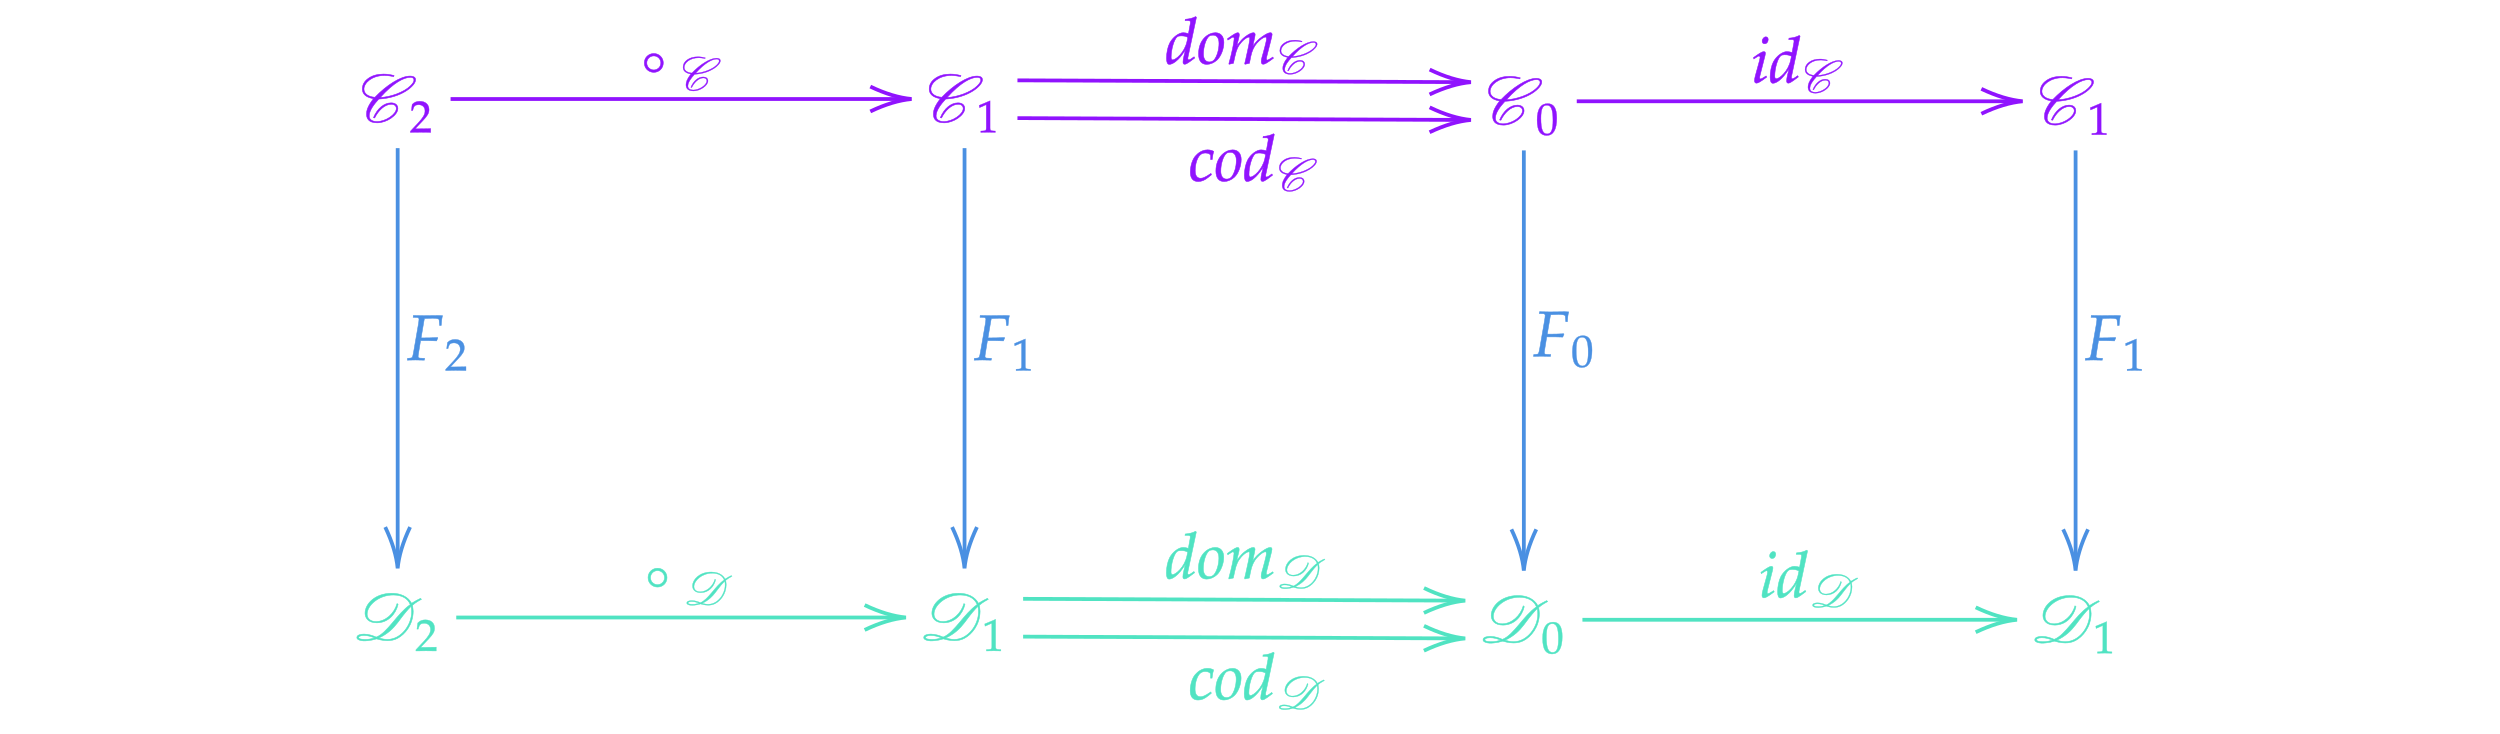
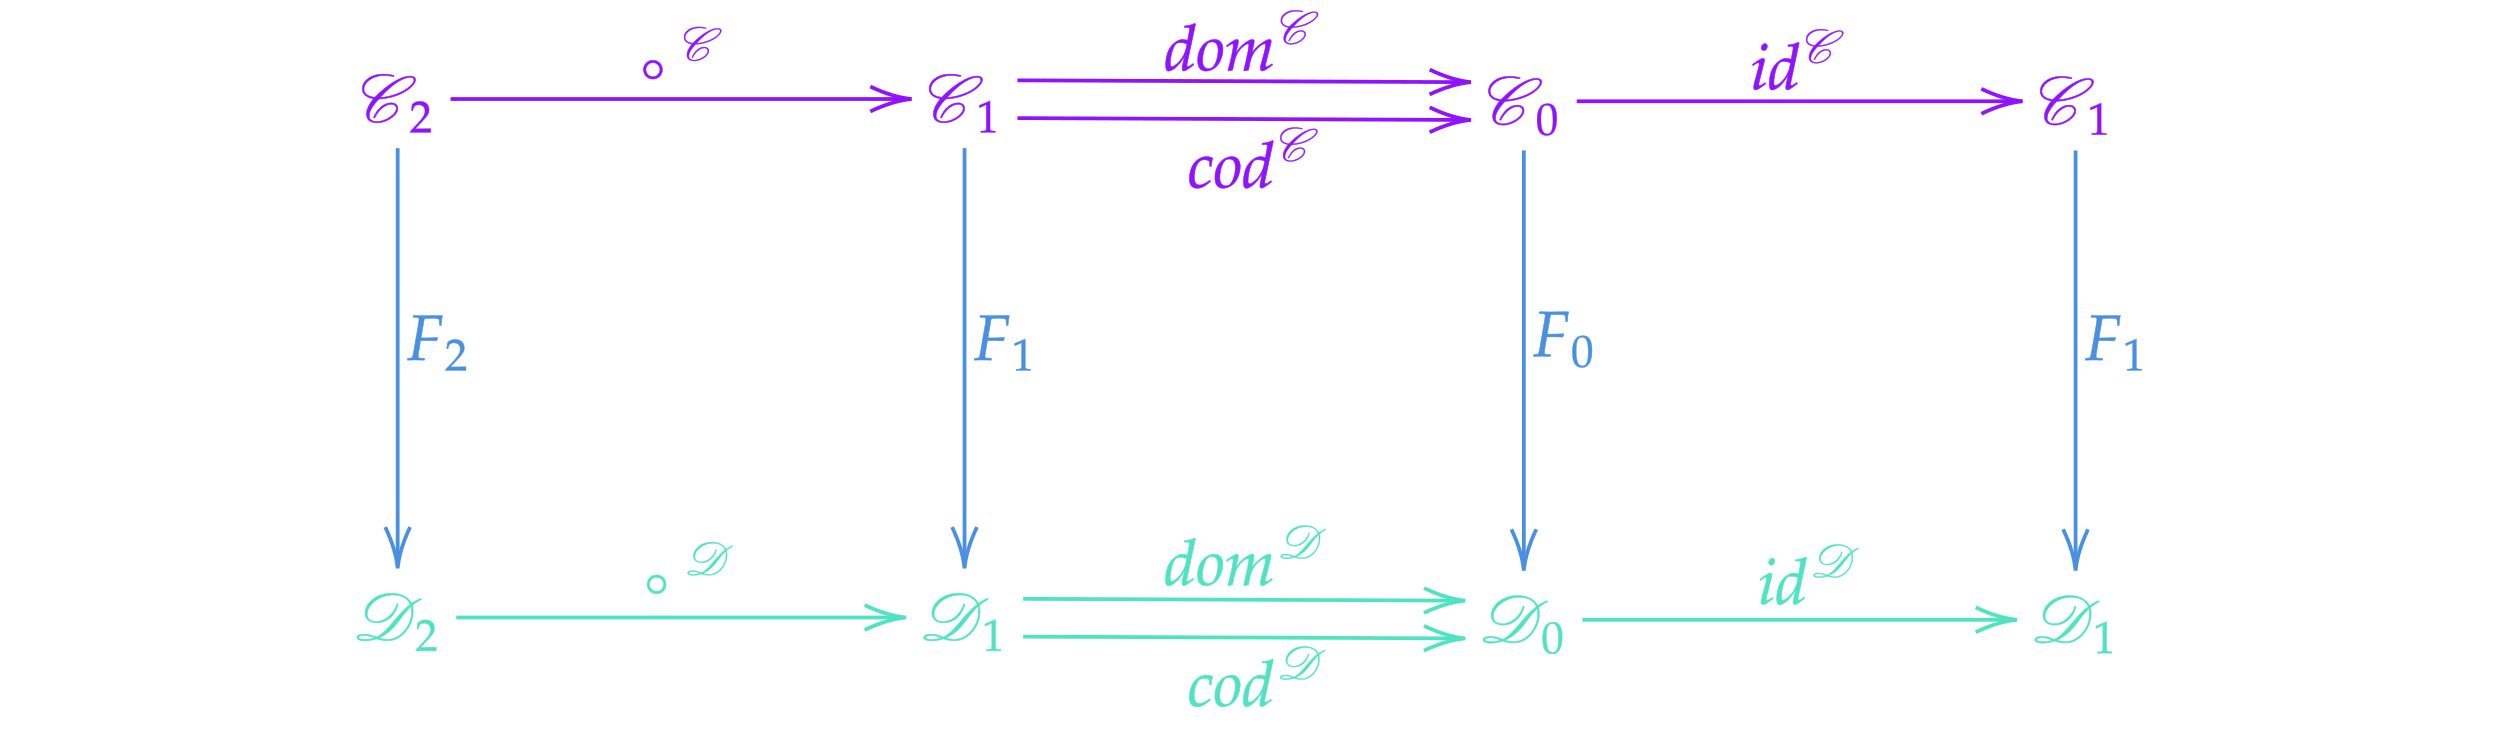
<svg xmlns="http://www.w3.org/2000/svg" x="0" y="0" width="661.533" height="194" style="         width:661.533px;         height:194px;         background: transparent;         fill: none; ">
  <svg class="role-diagram-draw-area">
    <g class="shapes-region" style="stroke: black; fill: none;">
      <g />
    </g>
    <g>
      <g class="connection-group">
        <g class="arrow-line">
          <path class="connection real" stroke-dasharray="" d="  M119.23,26.2 L239.23,26.2" style="stroke: rgb(144, 19, 254); stroke-opacity: 1; stroke-width: 1px; fill: none; fill-opacity: 1;" />
          <g stroke="rgb(144,19,254)" stroke-opacity="1" transform="matrix(-1,1.2246467991473532e-16,-1.2246467991473532e-16,-1,241.225,26.2)" style="stroke: rgb(144, 19, 254); stroke-width: 1px;">
            <path d=" M10.93,-3.29 Q4.96,-0.45 0,0 Q4.96,0.45 10.93,3.29" />
          </g>
        </g>
      </g>
      <g class="connection-group">
        <g class="arrow-line">
          <path class="connection real" stroke-dasharray="" d="  M269.23,21.26 L387.23,21.74" style="stroke: rgb(144, 19, 254); stroke-opacity: 1; stroke-width: 1px; fill: none; fill-opacity: 1;" />
          <g stroke="rgb(144,19,254)" stroke-opacity="1" transform="matrix(-0.9999919,-0.004014246,0.004014246,-0.9999919,389.225,21.7432)" style="stroke: rgb(144, 19, 254); stroke-width: 1px;">
            <path d=" M10.93,-3.29 Q4.96,-0.45 0,0 Q4.96,0.45 10.93,3.29" />
          </g>
        </g>
      </g>
      <g class="connection-group">
        <g class="arrow-line">
          <path class="connection real" stroke-dasharray="" d="  M269.23,31.26 L387.23,31.74" style="stroke: rgb(144, 19, 254); stroke-opacity: 1; stroke-width: 1px; fill: none; fill-opacity: 1;" />
          <g stroke="rgb(144,19,254)" stroke-opacity="1" transform="matrix(-0.9999919,-0.004014246,0.004014246,-0.9999919,389.225,31.74329)" style="stroke: rgb(144, 19, 254); stroke-width: 1px;">
            <path d=" M10.93,-3.29 Q4.96,-0.45 0,0 Q4.96,0.45 10.93,3.29" />
          </g>
        </g>
      </g>
      <g class="connection-group">
        <g class="arrow-line">
          <path class="connection real" stroke-dasharray="" d="  M417.23,26.8 L533.23,26.8" style="stroke: rgb(144, 19, 254); stroke-opacity: 1; stroke-width: 1px; fill: none; fill-opacity: 1;" />
          <g stroke="rgb(144,19,254)" stroke-opacity="1" transform="matrix(-1,1.2246467991473532e-16,-1.2246467991473532e-16,-1,535.225,26.8)" style="stroke: rgb(144, 19, 254); stroke-width: 1px;">
            <path d=" M10.93,-3.29 Q4.96,-0.45 0,0 Q4.96,0.45 10.93,3.29" />
          </g>
        </g>
      </g>
      <g class="connection-group">
        <g class="arrow-line">
          <path class="connection real" stroke-dasharray="" d="  M120.73,163.4 L237.73,163.4" style="stroke: rgb(80, 227, 194); stroke-opacity: 1; stroke-width: 1px; fill: none; fill-opacity: 1;" />
          <g stroke="rgb(80,227,194)" stroke-opacity="1" transform="matrix(-1,1.2246467991473532e-16,-1.2246467991473532e-16,-1,239.725,163.4)" style="stroke: rgb(80, 227, 194); stroke-width: 1px;">
            <path d=" M10.93,-3.29 Q4.96,-0.45 0,0 Q4.96,0.45 10.93,3.29" />
          </g>
        </g>
      </g>
      <g class="connection-group">
        <g class="arrow-line">
          <path class="connection real" stroke-dasharray="" d="  M270.73,158.46 L385.73,158.93" style="stroke: rgb(80, 227, 194); stroke-opacity: 1; stroke-width: 1px; fill: none; fill-opacity: 1;" />
          <g stroke="rgb(80,227,194)" stroke-opacity="1" transform="matrix(-0.9999919,-0.004014246,0.004014246,-0.9999919,387.725,158.9371)" style="stroke: rgb(80, 227, 194); stroke-width: 1px;">
            <path d=" M10.93,-3.29 Q4.96,-0.45 0,0 Q4.96,0.45 10.93,3.29" />
          </g>
        </g>
      </g>
      <g class="connection-group">
        <g class="arrow-line">
          <path class="connection real" stroke-dasharray="" d="  M270.73,168.46 L385.73,168.93" style="stroke: rgb(80, 227, 194); stroke-opacity: 1; stroke-width: 1px; fill: none; fill-opacity: 1;" />
          <g stroke="rgb(80,227,194)" stroke-opacity="1" transform="matrix(-0.9999919,-0.004014246,0.004014246,-0.9999919,387.725,168.9372)" style="stroke: rgb(80, 227, 194); stroke-width: 1px;">
            <path d=" M10.93,-3.29 Q4.96,-0.45 0,0 Q4.96,0.45 10.93,3.29" />
          </g>
        </g>
      </g>
      <g class="connection-group">
        <g class="arrow-line">
          <path class="connection real" stroke-dasharray="" d="  M418.73,164 L531.73,164" style="stroke: rgb(80, 227, 194); stroke-opacity: 1; stroke-width: 1px; fill: none; fill-opacity: 1;" />
          <g stroke="rgb(80,227,194)" stroke-opacity="1" transform="matrix(-1,1.2246467991473532e-16,-1.2246467991473532e-16,-1,533.725,164)" style="stroke: rgb(80, 227, 194); stroke-width: 1px;">
            <path d=" M10.93,-3.29 Q4.96,-0.45 0,0 Q4.96,0.45 10.93,3.29" />
          </g>
        </g>
      </g>
      <g class="connection-group">
        <g class="arrow-line">
          <path class="connection real" stroke-dasharray="" d="  M105.23,39.2 L105.23,148.4" style="stroke: rgb(74, 144, 226); stroke-opacity: 1; stroke-width: 1px; fill: none; fill-opacity: 1;" />
          <g stroke="rgb(74,144,226)" stroke-opacity="1" transform="matrix(-1.8369701987210297e-16,-1,1,-1.8369701987210297e-16,105.225,150.4)" style="stroke: rgb(74, 144, 226); stroke-width: 1px;">
            <path d=" M10.93,-3.29 Q4.96,-0.45 0,0 Q4.96,0.45 10.93,3.29" />
          </g>
        </g>
      </g>
      <g class="connection-group">
        <g class="arrow-line">
          <path class="connection real" stroke-dasharray="" d="  M255.23,39.2 L255.23,148.4" style="stroke: rgb(74, 144, 226); stroke-opacity: 1; stroke-width: 1px; fill: none; fill-opacity: 1;" />
          <g stroke="rgb(74,144,226)" stroke-opacity="1" transform="matrix(-1.8369701987210297e-16,-1,1,-1.8369701987210297e-16,255.225,150.4)" style="stroke: rgb(74, 144, 226); stroke-width: 1px;">
            <path d=" M10.93,-3.29 Q4.96,-0.45 0,0 Q4.96,0.45 10.93,3.29" />
          </g>
        </g>
      </g>
      <g class="connection-group">
        <g class="arrow-line">
          <path class="connection real" stroke-dasharray="" d="  M403.23,39.8 L403.23,149" style="stroke: rgb(74, 144, 226); stroke-opacity: 1; stroke-width: 1px; fill: none; fill-opacity: 1;" />
          <g stroke="rgb(74,144,226)" stroke-opacity="1" transform="matrix(-1.8369701987210297e-16,-1,1,-1.8369701987210297e-16,403.225,151)" style="stroke: rgb(74, 144, 226); stroke-width: 1px;">
            <path d=" M10.93,-3.29 Q4.96,-0.45 0,0 Q4.96,0.45 10.93,3.29" />
          </g>
        </g>
      </g>
      <g class="connection-group">
        <g class="arrow-line">
          <path class="connection real" stroke-dasharray="" d="  M549.23,39.8 L549.23,149" style="stroke: rgb(74, 144, 226); stroke-opacity: 1; stroke-width: 1px; fill: none; fill-opacity: 1;" />
          <g stroke="rgb(74,144,226)" stroke-opacity="1" transform="matrix(-1.8369701987210297e-16,-1,1,-1.8369701987210297e-16,549.225,151)" style="stroke: rgb(74, 144, 226); stroke-width: 1px;">
            <path d=" M10.93,-3.29 Q4.96,-0.45 0,0 Q4.96,0.45 10.93,3.29" />
          </g>
        </g>
      </g>
    </g>
    <g />
    <g />
  </svg>
  <svg width="660" height="192.467" style="width:660px;height:192.467px;font-family:Asana-Math, Asana;background:transparent;">
    <g>
      <g>
        <g>
          <g transform="matrix(1,0,0,1,95.11664,32.25)">
            <path transform="matrix(0.017,0,0,-0.017,0,0)" d="M791 693C823 693 848 684 848 648C848 625 828 594 789 557C693 462 476 384 323 380L323 379C534 615 696 693 791 693ZM218 361C124 239 110 171 110 122C110 66 130 -15 277 -15C425 -15 598 105 598 208C598 266 554 296 493 296C384 296 278 209 218 66L237 61C290 171 391 274 495 274C557 274 574 235 574 210C574 116 406 5 272 5C204 5 152 33 152 93C152 179 230 278 301 355C659 374 874 564 874 656C874 701 828 713 789 713C639 713 418 567 241 383C144 390 70 434 70 510C70 607 194 722 390 722C446 722 505 710 533 705L539 721C495 733 435 744 377 744C279 744 200 722 138 677C76 633 45 578 45 513C45 482 50 388 218 361Z" stroke="rgb(144,19,254)" stroke-opacity="1" stroke-width="8" fill="rgb(144,19,254)" fill-opacity="1" />
          </g>
        </g>
        <g>
          <g>
            <g>
              <g>
-                 <g transform="matrix(1,0,0,1,108.4,35.00004)">
+                 <g transform="matrix(1,0,0,1,108.4,35.0167)">
                  <path transform="matrix(0.0119,0,0,-0.0119,0,0)" d="M16 23L16 -3C203 -3 203 0 239 0C275 0 275 -3 468 -3L468 82C353 77 307 81 122 77L304 270C401 373 431 428 431 503C431 618 353 689 226 689C154 689 105 669 56 619L39 483L68 483L81 529C97 587 133 612 200 612C286 612 341 558 341 473C341 398 299 324 186 204Z" stroke="rgb(144,19,254)" stroke-opacity="1" stroke-width="8" fill="rgb(144,19,254)" fill-opacity="1" />
                </g>
              </g>
            </g>
          </g>
        </g>
      </g>
    </g>
    <g>
      <g>
        <g>
          <g transform="matrix(1,0,0,1,245.1166,32.25)">
            <path transform="matrix(0.017,0,0,-0.017,0,0)" d="M791 693C823 693 848 684 848 648C848 625 828 594 789 557C693 462 476 384 323 380L323 379C534 615 696 693 791 693ZM218 361C124 239 110 171 110 122C110 66 130 -15 277 -15C425 -15 598 105 598 208C598 266 554 296 493 296C384 296 278 209 218 66L237 61C290 171 391 274 495 274C557 274 574 235 574 210C574 116 406 5 272 5C204 5 152 33 152 93C152 179 230 278 301 355C659 374 874 564 874 656C874 701 828 713 789 713C639 713 418 567 241 383C144 390 70 434 70 510C70 607 194 722 390 722C446 722 505 710 533 705L539 721C495 733 435 744 377 744C279 744 200 722 138 677C76 633 45 578 45 513C45 482 50 388 218 361Z" stroke="rgb(144,19,254)" stroke-opacity="1" stroke-width="8" fill="rgb(144,19,254)" fill-opacity="1" />
          </g>
        </g>
        <g>
          <g>
            <g>
              <g>
-                 <g transform="matrix(1,0,0,1,258.4,35.00004)">
+                 <g transform="matrix(1,0,0,1,258.4,35.0167)">
                  <path transform="matrix(0.0119,0,0,-0.0119,0,0)" d="M418 -3L418 27L366 30C311 33 301 44 301 96L301 700L60 598L67 548L217 614L217 96C217 44 206 33 152 30L96 27L96 -3C250 0 250 0 261 0C292 0 402 -3 418 -3Z" stroke="rgb(144,19,254)" stroke-opacity="1" stroke-width="8" fill="rgb(144,19,254)" fill-opacity="1" />
                </g>
              </g>
            </g>
          </g>
        </g>
      </g>
    </g>
    <g>
      <g>
        <g>
-           <g transform="matrix(1,0,0,1,169.7,21.25)">
+           <g transform="matrix(1,0,0,1,169.4667,23.03336)">
            <path transform="matrix(0.017,0,0,-0.017,0,0)" d="M342 271C342 352 277 417 195 417C112 417 47 352 47 271C47 188 112 124 195 124C277 124 342 188 342 271ZM304 271C304 209 254 161 195 161C133 161 85 209 85 271C85 331 133 380 195 380C254 380 304 331 304 271Z" stroke="rgb(144,19,254)" stroke-opacity="1" stroke-width="8" fill="rgb(144,19,254)" fill-opacity="1" />
          </g>
        </g>
        <g>
          <g>
            <g>
              <g>
-                 <g transform="matrix(1,0,0,1,180.2167,23.88334)">
+                 <g transform="matrix(1,0,0,1,180.4667,15.96668)">
                  <path transform="matrix(0.0119,0,0,-0.0119,0,0)" d="M791 693C823 693 848 684 848 648C848 625 828 594 789 557C693 462 476 384 323 380L323 379C534 615 696 693 791 693ZM218 361C124 239 110 171 110 122C110 66 130 -15 277 -15C425 -15 598 105 598 208C598 266 554 296 493 296C384 296 278 209 218 66L237 61C290 171 391 274 495 274C557 274 574 235 574 210C574 116 406 5 272 5C204 5 152 33 152 93C152 179 230 278 301 355C659 374 874 564 874 656C874 701 828 713 789 713C639 713 418 567 241 383C144 390 70 434 70 510C70 607 194 722 390 722C446 722 505 710 533 705L539 721C495 733 435 744 377 744C279 744 200 722 138 677C76 633 45 578 45 513C45 482 50 388 218 361Z" stroke="rgb(144,19,254)" stroke-opacity="1" stroke-width="8" fill="rgb(144,19,254)" fill-opacity="1" />
                </g>
              </g>
            </g>
          </g>
        </g>
      </g>
    </g>
    <g>
      <g>
        <g>
          <g transform="matrix(1,0,0,1,393.1166,32.85004)">
            <path transform="matrix(0.017,0,0,-0.017,0,0)" d="M791 693C823 693 848 684 848 648C848 625 828 594 789 557C693 462 476 384 323 380L323 379C534 615 696 693 791 693ZM218 361C124 239 110 171 110 122C110 66 130 -15 277 -15C425 -15 598 105 598 208C598 266 554 296 493 296C384 296 278 209 218 66L237 61C290 171 391 274 495 274C557 274 574 235 574 210C574 116 406 5 272 5C204 5 152 33 152 93C152 179 230 278 301 355C659 374 874 564 874 656C874 701 828 713 789 713C639 713 418 567 241 383C144 390 70 434 70 510C70 607 194 722 390 722C446 722 505 710 533 705L539 721C495 733 435 744 377 744C279 744 200 722 138 677C76 633 45 578 45 513C45 482 50 388 218 361Z" stroke="rgb(144,19,254)" stroke-opacity="1" stroke-width="8" fill="rgb(144,19,254)" fill-opacity="1" />
          </g>
        </g>
        <g>
          <g>
            <g>
              <g>
                <g transform="matrix(1,0,0,1,406.4,35.61667)">
                  <path transform="matrix(0.0119,0,0,-0.0119,0,0)" d="M263 689C108 689 29 566 29 324C29 207 50 106 85 57C120 8 176 -20 238 -20C389 -20 465 110 465 366C465 585 400 689 263 689ZM245 654C342 654 381 556 381 316C381 103 343 15 251 15C154 15 113 116 113 360C113 571 150 654 245 654Z" stroke="rgb(144,19,254)" stroke-opacity="1" stroke-width="8" fill="rgb(144,19,254)" fill-opacity="1" />
                </g>
              </g>
            </g>
          </g>
        </g>
      </g>
    </g>
    <g>
      <g>
        <g>
-           <g transform="matrix(1,0,0,1,463.4,21.85004)">
+           <g transform="matrix(1,0,0,1,463.1667,23.63336)">
            <path transform="matrix(0.017,0,0,-0.017,0,0)" d="M34 388L41 368L73 389C110 412 113 414 120 414C130 414 138 404 138 391C138 384 134 361 130 347L64 107C56 76 51 49 51 30C51 6 62 -9 81 -9C107 -9 143 12 241 85L231 103L205 86C176 67 153 56 144 56C137 56 131 66 131 76C131 86 133 95 138 116L215 420C219 437 221 448 221 456C221 473 212 482 196 482C174 482 137 461 62 408ZM228 712C199 712 170 679 170 645C170 620 185 604 209 604C240 604 264 633 264 671C264 695 249 712 228 712ZM760 722L748 733C696 707 660 698 588 691L584 670L632 670C656 670 666 663 666 646C666 638 665 629 664 622L636 468C606 477 579 482 554 482C485 482 391 410 345 323C314 265 294 170 294 86C294 21 309 -11 338 -11C365 -11 402 6 436 33C490 77 523 116 590 217L567 126C556 82 551 50 551 24C551 3 560 -9 577 -9C594 -9 618 3 652 28L733 88L723 107L679 76C665 66 649 59 640 59C632 59 626 68 626 82C626 90 627 99 634 128ZM391 59C375 59 366 73 366 98C366 224 412 380 461 418C474 428 493 433 520 433C564 433 593 427 626 410L614 351C577 171 436 59 391 59Z" stroke="rgb(144,19,254)" stroke-opacity="1" stroke-width="8" fill="rgb(144,19,254)" fill-opacity="1" />
          </g>
        </g>
        <g>
          <g>
            <g>
              <g>
-                 <g transform="matrix(1,0,0,1,477.1166,24.48337)">
+                 <g transform="matrix(1,0,0,1,477.3666,16.56669)">
                  <path transform="matrix(0.0119,0,0,-0.0119,0,0)" d="M791 693C823 693 848 684 848 648C848 625 828 594 789 557C693 462 476 384 323 380L323 379C534 615 696 693 791 693ZM218 361C124 239 110 171 110 122C110 66 130 -15 277 -15C425 -15 598 105 598 208C598 266 554 296 493 296C384 296 278 209 218 66L237 61C290 171 391 274 495 274C557 274 574 235 574 210C574 116 406 5 272 5C204 5 152 33 152 93C152 179 230 278 301 355C659 374 874 564 874 656C874 701 828 713 789 713C639 713 418 567 241 383C144 390 70 434 70 510C70 607 194 722 390 722C446 722 505 710 533 705L539 721C495 733 435 744 377 744C279 744 200 722 138 677C76 633 45 578 45 513C45 482 50 388 218 361Z" stroke="rgb(144,19,254)" stroke-opacity="1" stroke-width="8" fill="rgb(144,19,254)" fill-opacity="1" />
                </g>
              </g>
            </g>
          </g>
        </g>
      </g>
    </g>
    <g>
      <g>
        <g>
          <g transform="matrix(1,0,0,1,539.1166,32.85004)">
            <path transform="matrix(0.017,0,0,-0.017,0,0)" d="M791 693C823 693 848 684 848 648C848 625 828 594 789 557C693 462 476 384 323 380L323 379C534 615 696 693 791 693ZM218 361C124 239 110 171 110 122C110 66 130 -15 277 -15C425 -15 598 105 598 208C598 266 554 296 493 296C384 296 278 209 218 66L237 61C290 171 391 274 495 274C557 274 574 235 574 210C574 116 406 5 272 5C204 5 152 33 152 93C152 179 230 278 301 355C659 374 874 564 874 656C874 701 828 713 789 713C639 713 418 567 241 383C144 390 70 434 70 510C70 607 194 722 390 722C446 722 505 710 533 705L539 721C495 733 435 744 377 744C279 744 200 722 138 677C76 633 45 578 45 513C45 482 50 388 218 361Z" stroke="rgb(144,19,254)" stroke-opacity="1" stroke-width="8" fill="rgb(144,19,254)" fill-opacity="1" />
          </g>
        </g>
        <g>
          <g>
            <g>
              <g>
                <g transform="matrix(1,0,0,1,552.4,35.61667)">
                  <path transform="matrix(0.0119,0,0,-0.0119,0,0)" d="M418 -3L418 27L366 30C311 33 301 44 301 96L301 700L60 598L67 548L217 614L217 96C217 44 206 33 152 30L96 27L96 -3C250 0 250 0 261 0C292 0 402 -3 418 -3Z" stroke="rgb(144,19,254)" stroke-opacity="1" stroke-width="8" fill="rgb(144,19,254)" fill-opacity="1" />
                </g>
              </g>
            </g>
          </g>
        </g>
      </g>
    </g>
    <g>
      <g>
        <g>
-           <g transform="matrix(1,0,0,1,308.3834,16.85004)">
+           <g transform="matrix(1,0,0,1,308.15,18.63336)">
            <path transform="matrix(0.017,0,0,-0.017,0,0)" d="M483 722L471 733C419 707 383 698 311 691L307 670L355 670C379 670 389 663 389 646C389 638 388 629 387 622L359 468C329 477 302 482 277 482C208 482 114 410 68 323C37 265 17 170 17 86C17 21 32 -11 61 -11C88 -11 125 6 159 33C213 77 246 116 313 217L290 126C279 82 274 50 274 24C274 3 283 -9 300 -9C317 -9 341 3 375 28L456 88L446 107L402 76C388 66 372 59 363 59C355 59 349 68 349 82C349 90 350 99 357 128ZM114 59C98 59 89 73 89 98C89 224 135 380 184 418C197 428 216 433 243 433C287 433 316 427 349 410L337 351C300 171 159 59 114 59ZM516 152C516 46 561 -11 644 -11C699 -11 759 15 804 57C866 116 910 230 910 331C910 425 860 482 777 482C673 482 516 382 516 152ZM740 444C801 444 834 399 834 315C834 219 803 113 759 60C741 39 715 27 684 27C626 27 592 72 592 151C592 264 631 387 680 427C693 438 716 444 740 444ZM1672 103L1646 86C1617 67 1595 56 1585 56C1578 56 1572 65 1572 76C1572 86 1574 95 1579 116L1654 413C1658 430 1661 446 1661 454C1661 471 1651 482 1635 482C1606 482 1568 464 1507 421C1444 376 1409 341 1360 272L1390 409C1394 429 1397 444 1397 451C1397 470 1387 482 1371 482C1341 482 1295 460 1240 418C1196 384 1176 363 1111 275L1144 408C1148 424 1150 439 1150 451C1150 470 1141 482 1127 482C1106 482 1068 461 994 408L966 388L973 368C1010 391 1045 414 1052 414C1063 414 1070 404 1070 389C1070 338 1029 145 988 2L991 -9L1059 6L1081 108C1105 219 1132 278 1187 338C1229 384 1274 414 1302 414C1309 414 1313 406 1313 393C1313 358 1291 244 1250 69L1234 2L1239 -9L1308 6L1329 113C1345 194 1379 269 1423 318C1478 379 1528 414 1560 414C1568 414 1573 405 1573 389C1573 365 1570 351 1548 264C1508 105 1492 84 1492 31C1492 6 1503 -9 1522 -9C1548 -9 1584 12 1682 85Z" stroke="rgb(144,19,254)" stroke-opacity="1" stroke-width="8" fill="rgb(144,19,254)" fill-opacity="1" />
          </g>
        </g>
        <g>
          <g>
            <g>
              <g>
-                 <g transform="matrix(1,0,0,1,338.1334,19.48337)">
+                 <g transform="matrix(1,0,0,1,338.3834,11.56669)">
                  <path transform="matrix(0.0119,0,0,-0.0119,0,0)" d="M791 693C823 693 848 684 848 648C848 625 828 594 789 557C693 462 476 384 323 380L323 379C534 615 696 693 791 693ZM218 361C124 239 110 171 110 122C110 66 130 -15 277 -15C425 -15 598 105 598 208C598 266 554 296 493 296C384 296 278 209 218 66L237 61C290 171 391 274 495 274C557 274 574 235 574 210C574 116 406 5 272 5C204 5 152 33 152 93C152 179 230 278 301 355C659 374 874 564 874 656C874 701 828 713 789 713C639 713 418 567 241 383C144 390 70 434 70 510C70 607 194 722 390 722C446 722 505 710 533 705L539 721C495 733 435 744 377 744C279 744 200 722 138 677C76 633 45 578 45 513C45 482 50 388 218 361Z" stroke="rgb(144,19,254)" stroke-opacity="1" stroke-width="8" fill="rgb(144,19,254)" fill-opacity="1" />
                </g>
              </g>
            </g>
          </g>
        </g>
      </g>
    </g>
    <g>
      <g>
        <g>
-           <g transform="matrix(1,0,0,1,314.55,47.85004)">
+           <g transform="matrix(1,0,0,1,314.3,49.63336)">
            <path transform="matrix(0.017,0,0,-0.017,0,0)" d="M342 330L365 330C373 395 380 432 389 458C365 473 330 482 293 482C248 483 175 463 118 400C64 352 25 241 25 136C25 40 67 -11 147 -11C201 -11 249 9 304 54L354 95L346 115L331 105C259 57 221 40 186 40C130 40 101 80 101 159C101 267 136 371 185 409C206 425 230 433 261 433C306 433 342 414 342 390ZM423 152C423 46 468 -11 551 -11C606 -11 666 15 711 57C773 116 817 230 817 331C817 425 767 482 684 482C580 482 423 382 423 152ZM647 444C708 444 741 399 741 315C741 219 710 113 666 60C648 39 622 27 591 27C533 27 499 72 499 151C499 264 538 387 587 427C600 438 623 444 647 444ZM1332 722L1320 733C1268 707 1232 698 1160 691L1156 670L1204 670C1228 670 1238 663 1238 646C1238 638 1237 629 1236 622L1208 468C1178 477 1151 482 1126 482C1057 482 963 410 917 323C886 265 866 170 866 86C866 21 881 -11 910 -11C937 -11 974 6 1008 33C1062 77 1095 116 1162 217L1139 126C1128 82 1123 50 1123 24C1123 3 1132 -9 1149 -9C1166 -9 1190 3 1224 28L1305 88L1295 107L1251 76C1237 66 1221 59 1212 59C1204 59 1198 68 1198 82C1198 90 1199 99 1206 128ZM963 59C947 59 938 73 938 98C938 224 984 380 1033 418C1046 428 1065 433 1092 433C1136 433 1165 427 1198 410L1186 351C1149 171 1008 59 963 59Z" stroke="rgb(144,19,254)" stroke-opacity="1" stroke-width="8" fill="rgb(144,19,254)" fill-opacity="1" />
          </g>
        </g>
        <g>
          <g>
            <g>
              <g>
-                 <g transform="matrix(1,0,0,1,337.9833,50.48337)">
+                 <g transform="matrix(1,0,0,1,338.2167,42.56669)">
                  <path transform="matrix(0.0119,0,0,-0.0119,0,0)" d="M791 693C823 693 848 684 848 648C848 625 828 594 789 557C693 462 476 384 323 380L323 379C534 615 696 693 791 693ZM218 361C124 239 110 171 110 122C110 66 130 -15 277 -15C425 -15 598 105 598 208C598 266 554 296 493 296C384 296 278 209 218 66L237 61C290 171 391 274 495 274C557 274 574 235 574 210C574 116 406 5 272 5C204 5 152 33 152 93C152 179 230 278 301 355C659 374 874 564 874 656C874 701 828 713 789 713C639 713 418 567 241 383C144 390 70 434 70 510C70 607 194 722 390 722C446 722 505 710 533 705L539 721C495 733 435 744 377 744C279 744 200 722 138 677C76 633 45 578 45 513C45 482 50 388 218 361Z" stroke="rgb(144,19,254)" stroke-opacity="1" stroke-width="8" fill="rgb(144,19,254)" fill-opacity="1" />
                </g>
              </g>
            </g>
          </g>
        </g>
      </g>
    </g>
    <g>
      <g>
        <g>
          <g transform="matrix(1,0,0,1,93.66669,169.45)">
            <path transform="matrix(0.017,0,0,-0.017,0,0)" d="M180 15C128 15 73 20 73 45C73 56 91 76 154 76C218 76 265 60 318 40L318 39C274 24 230 15 180 15ZM897 440C897 245 737 15 520 15C468 15 415 29 389 38C522 98 610 184 680 276L719 328C784 416 840 482 889 530L889 529C897 495 897 467 897 440ZM587 733C327 733 172 566 172 423C172 354 217 273 355 273C528 273 649 404 687 560L671 573C628 421 493 293 343 293C252 293 205 343 205 409C205 543 384 706 611 706C746 706 839 652 876 557C672 417 523 119 347 51C302 71 232 98 156 98C106 98 45 85 45 45C40 11 110 -18 213 -5C267 0 290 5 351 23C374 17 441 -5 519 -5C576 -5 629 5 679 32C791 91 922 242 922 455C922 476 913 533 911 547C936 568 962 591 1050 639L1036 654C1015 644 950 612 897 577L897 576C875 618 801 733 587 733Z" stroke="rgb(80,227,194)" stroke-opacity="1" stroke-width="8" fill="rgb(80,227,194)" fill-opacity="1" />
          </g>
        </g>
        <g>
          <g>
            <g>
              <g>
                <g transform="matrix(1,0,0,1,109.8666,172.2167)">
                  <path transform="matrix(0.0119,0,0,-0.0119,0,0)" d="M16 23L16 -3C203 -3 203 0 239 0C275 0 275 -3 468 -3L468 82C353 77 307 81 122 77L304 270C401 373 431 428 431 503C431 618 353 689 226 689C154 689 105 669 56 619L39 483L68 483L81 529C97 587 133 612 200 612C286 612 341 558 341 473C341 398 299 324 186 204Z" stroke="rgb(80,227,194)" stroke-opacity="1" stroke-width="8" fill="rgb(80,227,194)" fill-opacity="1" />
                </g>
              </g>
            </g>
          </g>
        </g>
      </g>
    </g>
    <g>
      <g>
        <g>
          <g transform="matrix(1,0,0,1,243.6667,169.45)">
            <path transform="matrix(0.017,0,0,-0.017,0,0)" d="M180 15C128 15 73 20 73 45C73 56 91 76 154 76C218 76 265 60 318 40L318 39C274 24 230 15 180 15ZM897 440C897 245 737 15 520 15C468 15 415 29 389 38C522 98 610 184 680 276L719 328C784 416 840 482 889 530L889 529C897 495 897 467 897 440ZM587 733C327 733 172 566 172 423C172 354 217 273 355 273C528 273 649 404 687 560L671 573C628 421 493 293 343 293C252 293 205 343 205 409C205 543 384 706 611 706C746 706 839 652 876 557C672 417 523 119 347 51C302 71 232 98 156 98C106 98 45 85 45 45C40 11 110 -18 213 -5C267 0 290 5 351 23C374 17 441 -5 519 -5C576 -5 629 5 679 32C791 91 922 242 922 455C922 476 913 533 911 547C936 568 962 591 1050 639L1036 654C1015 644 950 612 897 577L897 576C875 618 801 733 587 733Z" stroke="rgb(80,227,194)" stroke-opacity="1" stroke-width="8" fill="rgb(80,227,194)" fill-opacity="1" />
          </g>
        </g>
        <g>
          <g>
            <g>
              <g>
                <g transform="matrix(1,0,0,1,259.8666,172.2167)">
                  <path transform="matrix(0.0119,0,0,-0.0119,0,0)" d="M418 -3L418 27L366 30C311 33 301 44 301 96L301 700L60 598L67 548L217 614L217 96C217 44 206 33 152 30L96 27L96 -3C250 0 250 0 261 0C292 0 402 -3 418 -3Z" stroke="rgb(80,227,194)" stroke-opacity="1" stroke-width="8" fill="rgb(80,227,194)" fill-opacity="1" />
                </g>
              </g>
            </g>
          </g>
        </g>
      </g>
    </g>
    <g>
      <g>
        <g>
-           <g transform="matrix(1,0,0,1,170.6833,157.45)">
+           <g transform="matrix(1,0,0,1,170.4333,159.2333)">
            <path transform="matrix(0.017,0,0,-0.017,0,0)" d="M342 271C342 352 277 417 195 417C112 417 47 352 47 271C47 188 112 124 195 124C277 124 342 188 342 271ZM304 271C304 209 254 161 195 161C133 161 85 209 85 271C85 331 133 380 195 380C254 380 304 331 304 271Z" stroke="rgb(80,227,194)" stroke-opacity="1" stroke-width="8" fill="rgb(80,227,194)" fill-opacity="1" />
          </g>
        </g>
        <g>
          <g>
            <g>
              <g>
-                 <g transform="matrix(1,0,0,1,181.2,160.0833)">
+                 <g transform="matrix(1,0,0,1,181.4333,152.1667)">
                  <path transform="matrix(0.0119,0,0,-0.0119,0,0)" d="M180 15C128 15 73 20 73 45C73 56 91 76 154 76C218 76 265 60 318 40L318 39C274 24 230 15 180 15ZM897 440C897 245 737 15 520 15C468 15 415 29 389 38C522 98 610 184 680 276L719 328C784 416 840 482 889 530L889 529C897 495 897 467 897 440ZM587 733C327 733 172 566 172 423C172 354 217 273 355 273C528 273 649 404 687 560L671 573C628 421 493 293 343 293C252 293 205 343 205 409C205 543 384 706 611 706C746 706 839 652 876 557C672 417 523 119 347 51C302 71 232 98 156 98C106 98 45 85 45 45C40 11 110 -18 213 -5C267 0 290 5 351 23C374 17 441 -5 519 -5C576 -5 629 5 679 32C791 91 922 242 922 455C922 476 913 533 911 547C936 568 962 591 1050 639L1036 654C1015 644 950 612 897 577L897 576C875 618 801 733 587 733Z" stroke="rgb(80,227,194)" stroke-opacity="1" stroke-width="8" fill="rgb(80,227,194)" fill-opacity="1" />
                </g>
              </g>
            </g>
          </g>
        </g>
      </g>
    </g>
    <g>
      <g>
        <g>
          <g transform="matrix(1,0,0,1,391.6667,170.05)">
            <path transform="matrix(0.017,0,0,-0.017,0,0)" d="M180 15C128 15 73 20 73 45C73 56 91 76 154 76C218 76 265 60 318 40L318 39C274 24 230 15 180 15ZM897 440C897 245 737 15 520 15C468 15 415 29 389 38C522 98 610 184 680 276L719 328C784 416 840 482 889 530L889 529C897 495 897 467 897 440ZM587 733C327 733 172 566 172 423C172 354 217 273 355 273C528 273 649 404 687 560L671 573C628 421 493 293 343 293C252 293 205 343 205 409C205 543 384 706 611 706C746 706 839 652 876 557C672 417 523 119 347 51C302 71 232 98 156 98C106 98 45 85 45 45C40 11 110 -18 213 -5C267 0 290 5 351 23C374 17 441 -5 519 -5C576 -5 629 5 679 32C791 91 922 242 922 455C922 476 913 533 911 547C936 568 962 591 1050 639L1036 654C1015 644 950 612 897 577L897 576C875 618 801 733 587 733Z" stroke="rgb(80,227,194)" stroke-opacity="1" stroke-width="8" fill="rgb(80,227,194)" fill-opacity="1" />
          </g>
        </g>
        <g>
          <g>
            <g>
              <g>
                <g transform="matrix(1,0,0,1,407.85,172.8167)">
                  <path transform="matrix(0.0119,0,0,-0.0119,0,0)" d="M263 689C108 689 29 566 29 324C29 207 50 106 85 57C120 8 176 -20 238 -20C389 -20 465 110 465 366C465 585 400 689 263 689ZM245 654C342 654 381 556 381 316C381 103 343 15 251 15C154 15 113 116 113 360C113 571 150 654 245 654Z" stroke="rgb(80,227,194)" stroke-opacity="1" stroke-width="8" fill="rgb(80,227,194)" fill-opacity="1" />
                </g>
              </g>
            </g>
          </g>
        </g>
      </g>
    </g>
    <g>
      <g>
        <g>
-           <g transform="matrix(1,0,0,1,465.3834,158.05)">
+           <g transform="matrix(1,0,0,1,465.1334,159.8334)">
            <path transform="matrix(0.017,0,0,-0.017,0,0)" d="M34 388L41 368L73 389C110 412 113 414 120 414C130 414 138 404 138 391C138 384 134 361 130 347L64 107C56 76 51 49 51 30C51 6 62 -9 81 -9C107 -9 143 12 241 85L231 103L205 86C176 67 153 56 144 56C137 56 131 66 131 76C131 86 133 95 138 116L215 420C219 437 221 448 221 456C221 473 212 482 196 482C174 482 137 461 62 408ZM228 712C199 712 170 679 170 645C170 620 185 604 209 604C240 604 264 633 264 671C264 695 249 712 228 712ZM760 722L748 733C696 707 660 698 588 691L584 670L632 670C656 670 666 663 666 646C666 638 665 629 664 622L636 468C606 477 579 482 554 482C485 482 391 410 345 323C314 265 294 170 294 86C294 21 309 -11 338 -11C365 -11 402 6 436 33C490 77 523 116 590 217L567 126C556 82 551 50 551 24C551 3 560 -9 577 -9C594 -9 618 3 652 28L733 88L723 107L679 76C665 66 649 59 640 59C632 59 626 68 626 82C626 90 627 99 634 128ZM391 59C375 59 366 73 366 98C366 224 412 380 461 418C474 428 493 433 520 433C564 433 593 427 626 410L614 351C577 171 436 59 391 59Z" stroke="rgb(80,227,194)" stroke-opacity="1" stroke-width="8" fill="rgb(80,227,194)" fill-opacity="1" />
          </g>
        </g>
        <g>
          <g>
            <g>
              <g>
-                 <g transform="matrix(1,0,0,1,479.1,160.6834)">
+                 <g transform="matrix(1,0,0,1,479.3333,152.7667)">
                  <path transform="matrix(0.0119,0,0,-0.0119,0,0)" d="M180 15C128 15 73 20 73 45C73 56 91 76 154 76C218 76 265 60 318 40L318 39C274 24 230 15 180 15ZM897 440C897 245 737 15 520 15C468 15 415 29 389 38C522 98 610 184 680 276L719 328C784 416 840 482 889 530L889 529C897 495 897 467 897 440ZM587 733C327 733 172 566 172 423C172 354 217 273 355 273C528 273 649 404 687 560L671 573C628 421 493 293 343 293C252 293 205 343 205 409C205 543 384 706 611 706C746 706 839 652 876 557C672 417 523 119 347 51C302 71 232 98 156 98C106 98 45 85 45 45C40 11 110 -18 213 -5C267 0 290 5 351 23C374 17 441 -5 519 -5C576 -5 629 5 679 32C791 91 922 242 922 455C922 476 913 533 911 547C936 568 962 591 1050 639L1036 654C1015 644 950 612 897 577L897 576C875 618 801 733 587 733Z" stroke="rgb(80,227,194)" stroke-opacity="1" stroke-width="8" fill="rgb(80,227,194)" fill-opacity="1" />
                </g>
              </g>
            </g>
          </g>
        </g>
      </g>
    </g>
    <g>
      <g>
        <g>
          <g transform="matrix(1,0,0,1,537.6667,170.05)">
            <path transform="matrix(0.017,0,0,-0.017,0,0)" d="M180 15C128 15 73 20 73 45C73 56 91 76 154 76C218 76 265 60 318 40L318 39C274 24 230 15 180 15ZM897 440C897 245 737 15 520 15C468 15 415 29 389 38C522 98 610 184 680 276L719 328C784 416 840 482 889 530L889 529C897 495 897 467 897 440ZM587 733C327 733 172 566 172 423C172 354 217 273 355 273C528 273 649 404 687 560L671 573C628 421 493 293 343 293C252 293 205 343 205 409C205 543 384 706 611 706C746 706 839 652 876 557C672 417 523 119 347 51C302 71 232 98 156 98C106 98 45 85 45 45C40 11 110 -18 213 -5C267 0 290 5 351 23C374 17 441 -5 519 -5C576 -5 629 5 679 32C791 91 922 242 922 455C922 476 913 533 911 547C936 568 962 591 1050 639L1036 654C1015 644 950 612 897 577L897 576C875 618 801 733 587 733Z" stroke="rgb(80,227,194)" stroke-opacity="1" stroke-width="8" fill="rgb(80,227,194)" fill-opacity="1" />
          </g>
        </g>
        <g>
          <g>
            <g>
              <g>
                <g transform="matrix(1,0,0,1,553.8666,172.8167)">
                  <path transform="matrix(0.0119,0,0,-0.0119,0,0)" d="M418 -3L418 27L366 30C311 33 301 44 301 96L301 700L60 598L67 548L217 614L217 96C217 44 206 33 152 30L96 27L96 -3C250 0 250 0 261 0C292 0 402 -3 418 -3Z" stroke="rgb(80,227,194)" stroke-opacity="1" stroke-width="8" fill="rgb(80,227,194)" fill-opacity="1" />
                </g>
              </g>
            </g>
          </g>
        </g>
      </g>
    </g>
    <g>
      <g>
        <g>
-           <g transform="matrix(1,0,0,1,308.35,153.05)">
+           <g transform="matrix(1,0,0,1,308.1166,154.8334)">
            <path transform="matrix(0.017,0,0,-0.017,0,0)" d="M483 722L471 733C419 707 383 698 311 691L307 670L355 670C379 670 389 663 389 646C389 638 388 629 387 622L359 468C329 477 302 482 277 482C208 482 114 410 68 323C37 265 17 170 17 86C17 21 32 -11 61 -11C88 -11 125 6 159 33C213 77 246 116 313 217L290 126C279 82 274 50 274 24C274 3 283 -9 300 -9C317 -9 341 3 375 28L456 88L446 107L402 76C388 66 372 59 363 59C355 59 349 68 349 82C349 90 350 99 357 128ZM114 59C98 59 89 73 89 98C89 224 135 380 184 418C197 428 216 433 243 433C287 433 316 427 349 410L337 351C300 171 159 59 114 59ZM516 152C516 46 561 -11 644 -11C699 -11 759 15 804 57C866 116 910 230 910 331C910 425 860 482 777 482C673 482 516 382 516 152ZM740 444C801 444 834 399 834 315C834 219 803 113 759 60C741 39 715 27 684 27C626 27 592 72 592 151C592 264 631 387 680 427C693 438 716 444 740 444ZM1672 103L1646 86C1617 67 1595 56 1585 56C1578 56 1572 65 1572 76C1572 86 1574 95 1579 116L1654 413C1658 430 1661 446 1661 454C1661 471 1651 482 1635 482C1606 482 1568 464 1507 421C1444 376 1409 341 1360 272L1390 409C1394 429 1397 444 1397 451C1397 470 1387 482 1371 482C1341 482 1295 460 1240 418C1196 384 1176 363 1111 275L1144 408C1148 424 1150 439 1150 451C1150 470 1141 482 1127 482C1106 482 1068 461 994 408L966 388L973 368C1010 391 1045 414 1052 414C1063 414 1070 404 1070 389C1070 338 1029 145 988 2L991 -9L1059 6L1081 108C1105 219 1132 278 1187 338C1229 384 1274 414 1302 414C1309 414 1313 406 1313 393C1313 358 1291 244 1250 69L1234 2L1239 -9L1308 6L1329 113C1345 194 1379 269 1423 318C1478 379 1528 414 1560 414C1568 414 1573 405 1573 389C1573 365 1570 351 1548 264C1508 105 1492 84 1492 31C1492 6 1503 -9 1522 -9C1548 -9 1584 12 1682 85Z" stroke="rgb(80,227,194)" stroke-opacity="1" stroke-width="8" fill="rgb(80,227,194)" fill-opacity="1" />
          </g>
        </g>
        <g>
          <g>
            <g>
              <g>
-                 <g transform="matrix(1,0,0,1,338.1,155.6834)">
+                 <g transform="matrix(1,0,0,1,338.35,147.7667)">
                  <path transform="matrix(0.0119,0,0,-0.0119,0,0)" d="M180 15C128 15 73 20 73 45C73 56 91 76 154 76C218 76 265 60 318 40L318 39C274 24 230 15 180 15ZM897 440C897 245 737 15 520 15C468 15 415 29 389 38C522 98 610 184 680 276L719 328C784 416 840 482 889 530L889 529C897 495 897 467 897 440ZM587 733C327 733 172 566 172 423C172 354 217 273 355 273C528 273 649 404 687 560L671 573C628 421 493 293 343 293C252 293 205 343 205 409C205 543 384 706 611 706C746 706 839 652 876 557C672 417 523 119 347 51C302 71 232 98 156 98C106 98 45 85 45 45C40 11 110 -18 213 -5C267 0 290 5 351 23C374 17 441 -5 519 -5C576 -5 629 5 679 32C791 91 922 242 922 455C922 476 913 533 911 547C936 568 962 591 1050 639L1036 654C1015 644 950 612 897 577L897 576C875 618 801 733 587 733Z" stroke="rgb(80,227,194)" stroke-opacity="1" stroke-width="8" fill="rgb(80,227,194)" fill-opacity="1" />
                </g>
              </g>
            </g>
          </g>
        </g>
      </g>
    </g>
    <g>
      <g>
        <g>
-           <g transform="matrix(1,0,0,1,314.5167,185.05)">
+           <g transform="matrix(1,0,0,1,314.2833,186.8334)">
            <path transform="matrix(0.017,0,0,-0.017,0,0)" d="M342 330L365 330C373 395 380 432 389 458C365 473 330 482 293 482C248 483 175 463 118 400C64 352 25 241 25 136C25 40 67 -11 147 -11C201 -11 249 9 304 54L354 95L346 115L331 105C259 57 221 40 186 40C130 40 101 80 101 159C101 267 136 371 185 409C206 425 230 433 261 433C306 433 342 414 342 390ZM423 152C423 46 468 -11 551 -11C606 -11 666 15 711 57C773 116 817 230 817 331C817 425 767 482 684 482C580 482 423 382 423 152ZM647 444C708 444 741 399 741 315C741 219 710 113 666 60C648 39 622 27 591 27C533 27 499 72 499 151C499 264 538 387 587 427C600 438 623 444 647 444ZM1332 722L1320 733C1268 707 1232 698 1160 691L1156 670L1204 670C1228 670 1238 663 1238 646C1238 638 1237 629 1236 622L1208 468C1178 477 1151 482 1126 482C1057 482 963 410 917 323C886 265 866 170 866 86C866 21 881 -11 910 -11C937 -11 974 6 1008 33C1062 77 1095 116 1162 217L1139 126C1128 82 1123 50 1123 24C1123 3 1132 -9 1149 -9C1166 -9 1190 3 1224 28L1305 88L1295 107L1251 76C1237 66 1221 59 1212 59C1204 59 1198 68 1198 82C1198 90 1199 99 1206 128ZM963 59C947 59 938 73 938 98C938 224 984 380 1033 418C1046 428 1065 433 1092 433C1136 433 1165 427 1198 410L1186 351C1149 171 1008 59 963 59Z" stroke="rgb(80,227,194)" stroke-opacity="1" stroke-width="8" fill="rgb(80,227,194)" fill-opacity="1" />
          </g>
        </g>
        <g>
          <g>
            <g>
              <g>
-                 <g transform="matrix(1,0,0,1,337.95,187.6834)">
+                 <g transform="matrix(1,0,0,1,338.2,179.7667)">
                  <path transform="matrix(0.0119,0,0,-0.0119,0,0)" d="M180 15C128 15 73 20 73 45C73 56 91 76 154 76C218 76 265 60 318 40L318 39C274 24 230 15 180 15ZM897 440C897 245 737 15 520 15C468 15 415 29 389 38C522 98 610 184 680 276L719 328C784 416 840 482 889 530L889 529C897 495 897 467 897 440ZM587 733C327 733 172 566 172 423C172 354 217 273 355 273C528 273 649 404 687 560L671 573C628 421 493 293 343 293C252 293 205 343 205 409C205 543 384 706 611 706C746 706 839 652 876 557C672 417 523 119 347 51C302 71 232 98 156 98C106 98 45 85 45 45C40 11 110 -18 213 -5C267 0 290 5 351 23C374 17 441 -5 519 -5C576 -5 629 5 679 32C791 91 922 242 922 455C922 476 913 533 911 547C936 568 962 591 1050 639L1036 654C1015 644 950 612 897 577L897 576C875 618 801 733 587 733Z" stroke="rgb(80,227,194)" stroke-opacity="1" stroke-width="8" fill="rgb(80,227,194)" fill-opacity="1" />
                </g>
              </g>
            </g>
          </g>
        </g>
      </g>
    </g>
    <g>
      <g>
        <g>
          <g transform="matrix(1,0,0,1,107.7833,95.25)">
            <path transform="matrix(0.017,0,0,-0.017,0,0)" d="M286 646L392 650C454 650 494 641 495 626L503 537L527 537C530 600 537 651 548 689C526 691 498 692 481 692L440 691L275 689L246 689C221 689 181 690 143 691L94 692L91 664L147 662C171 661 182 652 182 635C182 621 178 589 173 559L98 125C81 33 81 32 40 28L4 25L0 -3L34 -2C74 -1 106 0 127 0C145 0 174 -1 213 -2L265 -3L268 25L204 28C177 29 168 37 168 57C168 63 169 74 170 78L206 301L323 301C350 301 381 300 429 298L455 297L474 342L470 349C389 345 329 343 251 343L214 343L260 614C263 630 264 635 269 646Z" stroke="rgb(74,144,226)" stroke-opacity="1" stroke-width="8" fill="rgb(74,144,226)" fill-opacity="1" />
          </g>
        </g>
        <g>
          <g>
            <g>
              <g>
                <g transform="matrix(1,0,0,1,117.7333,98.0167)">
                  <path transform="matrix(0.0119,0,0,-0.0119,0,0)" d="M16 23L16 -3C203 -3 203 0 239 0C275 0 275 -3 468 -3L468 82C353 77 307 81 122 77L304 270C401 373 431 428 431 503C431 618 353 689 226 689C154 689 105 669 56 619L39 483L68 483L81 529C97 587 133 612 200 612C286 612 341 558 341 473C341 398 299 324 186 204Z" stroke="rgb(74,144,226)" stroke-opacity="1" stroke-width="8" fill="rgb(74,144,226)" fill-opacity="1" />
                </g>
              </g>
            </g>
          </g>
        </g>
      </g>
    </g>
    <g>
      <g>
        <g>
          <g transform="matrix(1,0,0,1,257.7833,95.25)">
            <path transform="matrix(0.017,0,0,-0.017,0,0)" d="M286 646L392 650C454 650 494 641 495 626L503 537L527 537C530 600 537 651 548 689C526 691 498 692 481 692L440 691L275 689L246 689C221 689 181 690 143 691L94 692L91 664L147 662C171 661 182 652 182 635C182 621 178 589 173 559L98 125C81 33 81 32 40 28L4 25L0 -3L34 -2C74 -1 106 0 127 0C145 0 174 -1 213 -2L265 -3L268 25L204 28C177 29 168 37 168 57C168 63 169 74 170 78L206 301L323 301C350 301 381 300 429 298L455 297L474 342L470 349C389 345 329 343 251 343L214 343L260 614C263 630 264 635 269 646Z" stroke="rgb(74,144,226)" stroke-opacity="1" stroke-width="8" fill="rgb(74,144,226)" fill-opacity="1" />
          </g>
        </g>
        <g>
          <g>
            <g>
              <g>
                <g transform="matrix(1,0,0,1,267.7333,98.0167)">
                  <path transform="matrix(0.0119,0,0,-0.0119,0,0)" d="M418 -3L418 27L366 30C311 33 301 44 301 96L301 700L60 598L67 548L217 614L217 96C217 44 206 33 152 30L96 27L96 -3C250 0 250 0 261 0C292 0 402 -3 418 -3Z" stroke="rgb(74,144,226)" stroke-opacity="1" stroke-width="8" fill="rgb(74,144,226)" fill-opacity="1" />
                </g>
              </g>
            </g>
          </g>
        </g>
      </g>
    </g>
    <g>
      <g>
        <g>
          <g transform="matrix(1,0,0,1,551.7834,95.25)">
            <path transform="matrix(0.017,0,0,-0.017,0,0)" d="M286 646L392 650C454 650 494 641 495 626L503 537L527 537C530 600 537 651 548 689C526 691 498 692 481 692L440 691L275 689L246 689C221 689 181 690 143 691L94 692L91 664L147 662C171 661 182 652 182 635C182 621 178 589 173 559L98 125C81 33 81 32 40 28L4 25L0 -3L34 -2C74 -1 106 0 127 0C145 0 174 -1 213 -2L265 -3L268 25L204 28C177 29 168 37 168 57C168 63 169 74 170 78L206 301L323 301C350 301 381 300 429 298L455 297L474 342L470 349C389 345 329 343 251 343L214 343L260 614C263 630 264 635 269 646Z" stroke="rgb(74,144,226)" stroke-opacity="1" stroke-width="8" fill="rgb(74,144,226)" fill-opacity="1" />
          </g>
        </g>
        <g>
          <g>
            <g>
              <g>
                <g transform="matrix(1,0,0,1,561.7333,98.0167)">
                  <path transform="matrix(0.0119,0,0,-0.0119,0,0)" d="M418 -3L418 27L366 30C311 33 301 44 301 96L301 700L60 598L67 548L217 614L217 96C217 44 206 33 152 30L96 27L96 -3C250 0 250 0 261 0C292 0 402 -3 418 -3Z" stroke="rgb(74,144,226)" stroke-opacity="1" stroke-width="8" fill="rgb(74,144,226)" fill-opacity="1" />
                </g>
              </g>
            </g>
          </g>
        </g>
      </g>
    </g>
    <g>
      <g>
        <g>
          <g transform="matrix(1,0,0,1,405.7833,94.25)">
            <path transform="matrix(0.017,0,0,-0.017,0,0)" d="M286 646L392 650C454 650 494 641 495 626L503 537L527 537C530 600 537 651 548 689C526 691 498 692 481 692L440 691L275 689L246 689C221 689 181 690 143 691L94 692L91 664L147 662C171 661 182 652 182 635C182 621 178 589 173 559L98 125C81 33 81 32 40 28L4 25L0 -3L34 -2C74 -1 106 0 127 0C145 0 174 -1 213 -2L265 -3L268 25L204 28C177 29 168 37 168 57C168 63 169 74 170 78L206 301L323 301C350 301 381 300 429 298L455 297L474 342L470 349C389 345 329 343 251 343L214 343L260 614C263 630 264 635 269 646Z" stroke="rgb(74,144,226)" stroke-opacity="1" stroke-width="8" fill="rgb(74,144,226)" fill-opacity="1" />
          </g>
        </g>
        <g>
          <g>
            <g>
              <g>
                <g transform="matrix(1,0,0,1,415.7333,97.0167)">
                  <path transform="matrix(0.0119,0,0,-0.0119,0,0)" d="M263 689C108 689 29 566 29 324C29 207 50 106 85 57C120 8 176 -20 238 -20C389 -20 465 110 465 366C465 585 400 689 263 689ZM245 654C342 654 381 556 381 316C381 103 343 15 251 15C154 15 113 116 113 360C113 571 150 654 245 654Z" stroke="rgb(74,144,226)" stroke-opacity="1" stroke-width="8" fill="rgb(74,144,226)" fill-opacity="1" />
                </g>
              </g>
            </g>
          </g>
        </g>
      </g>
    </g>
  </svg>
</svg>
